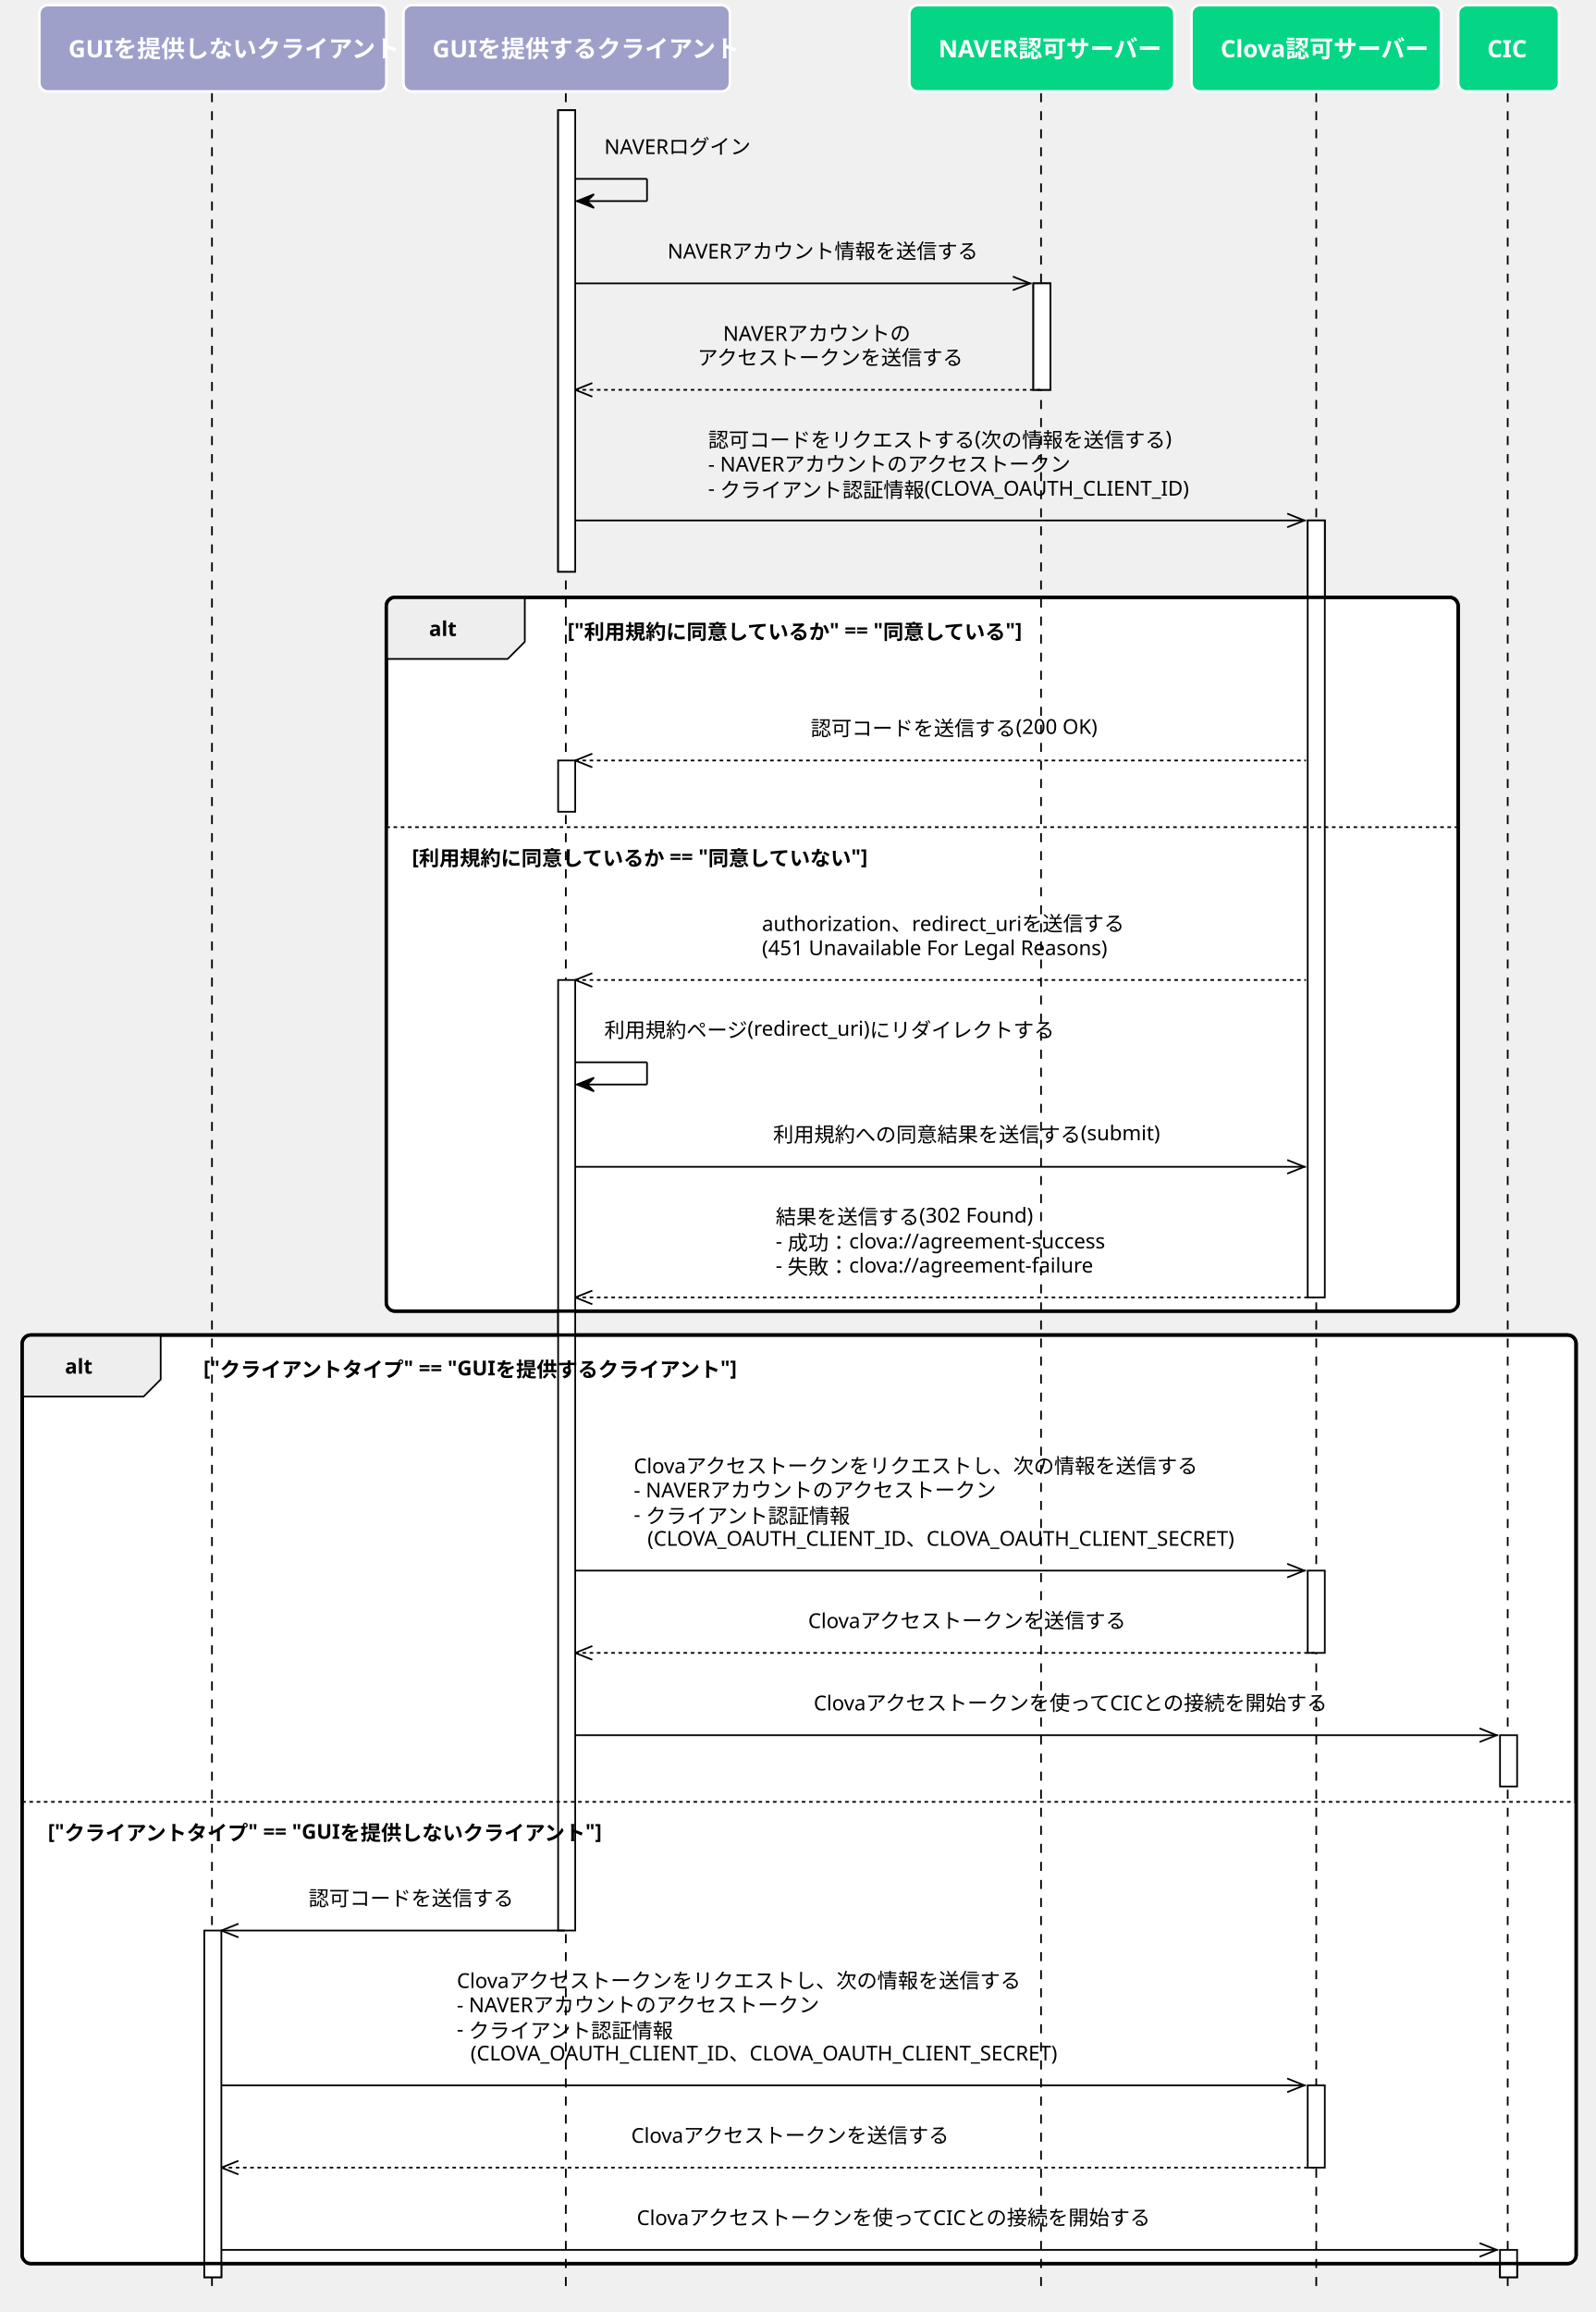
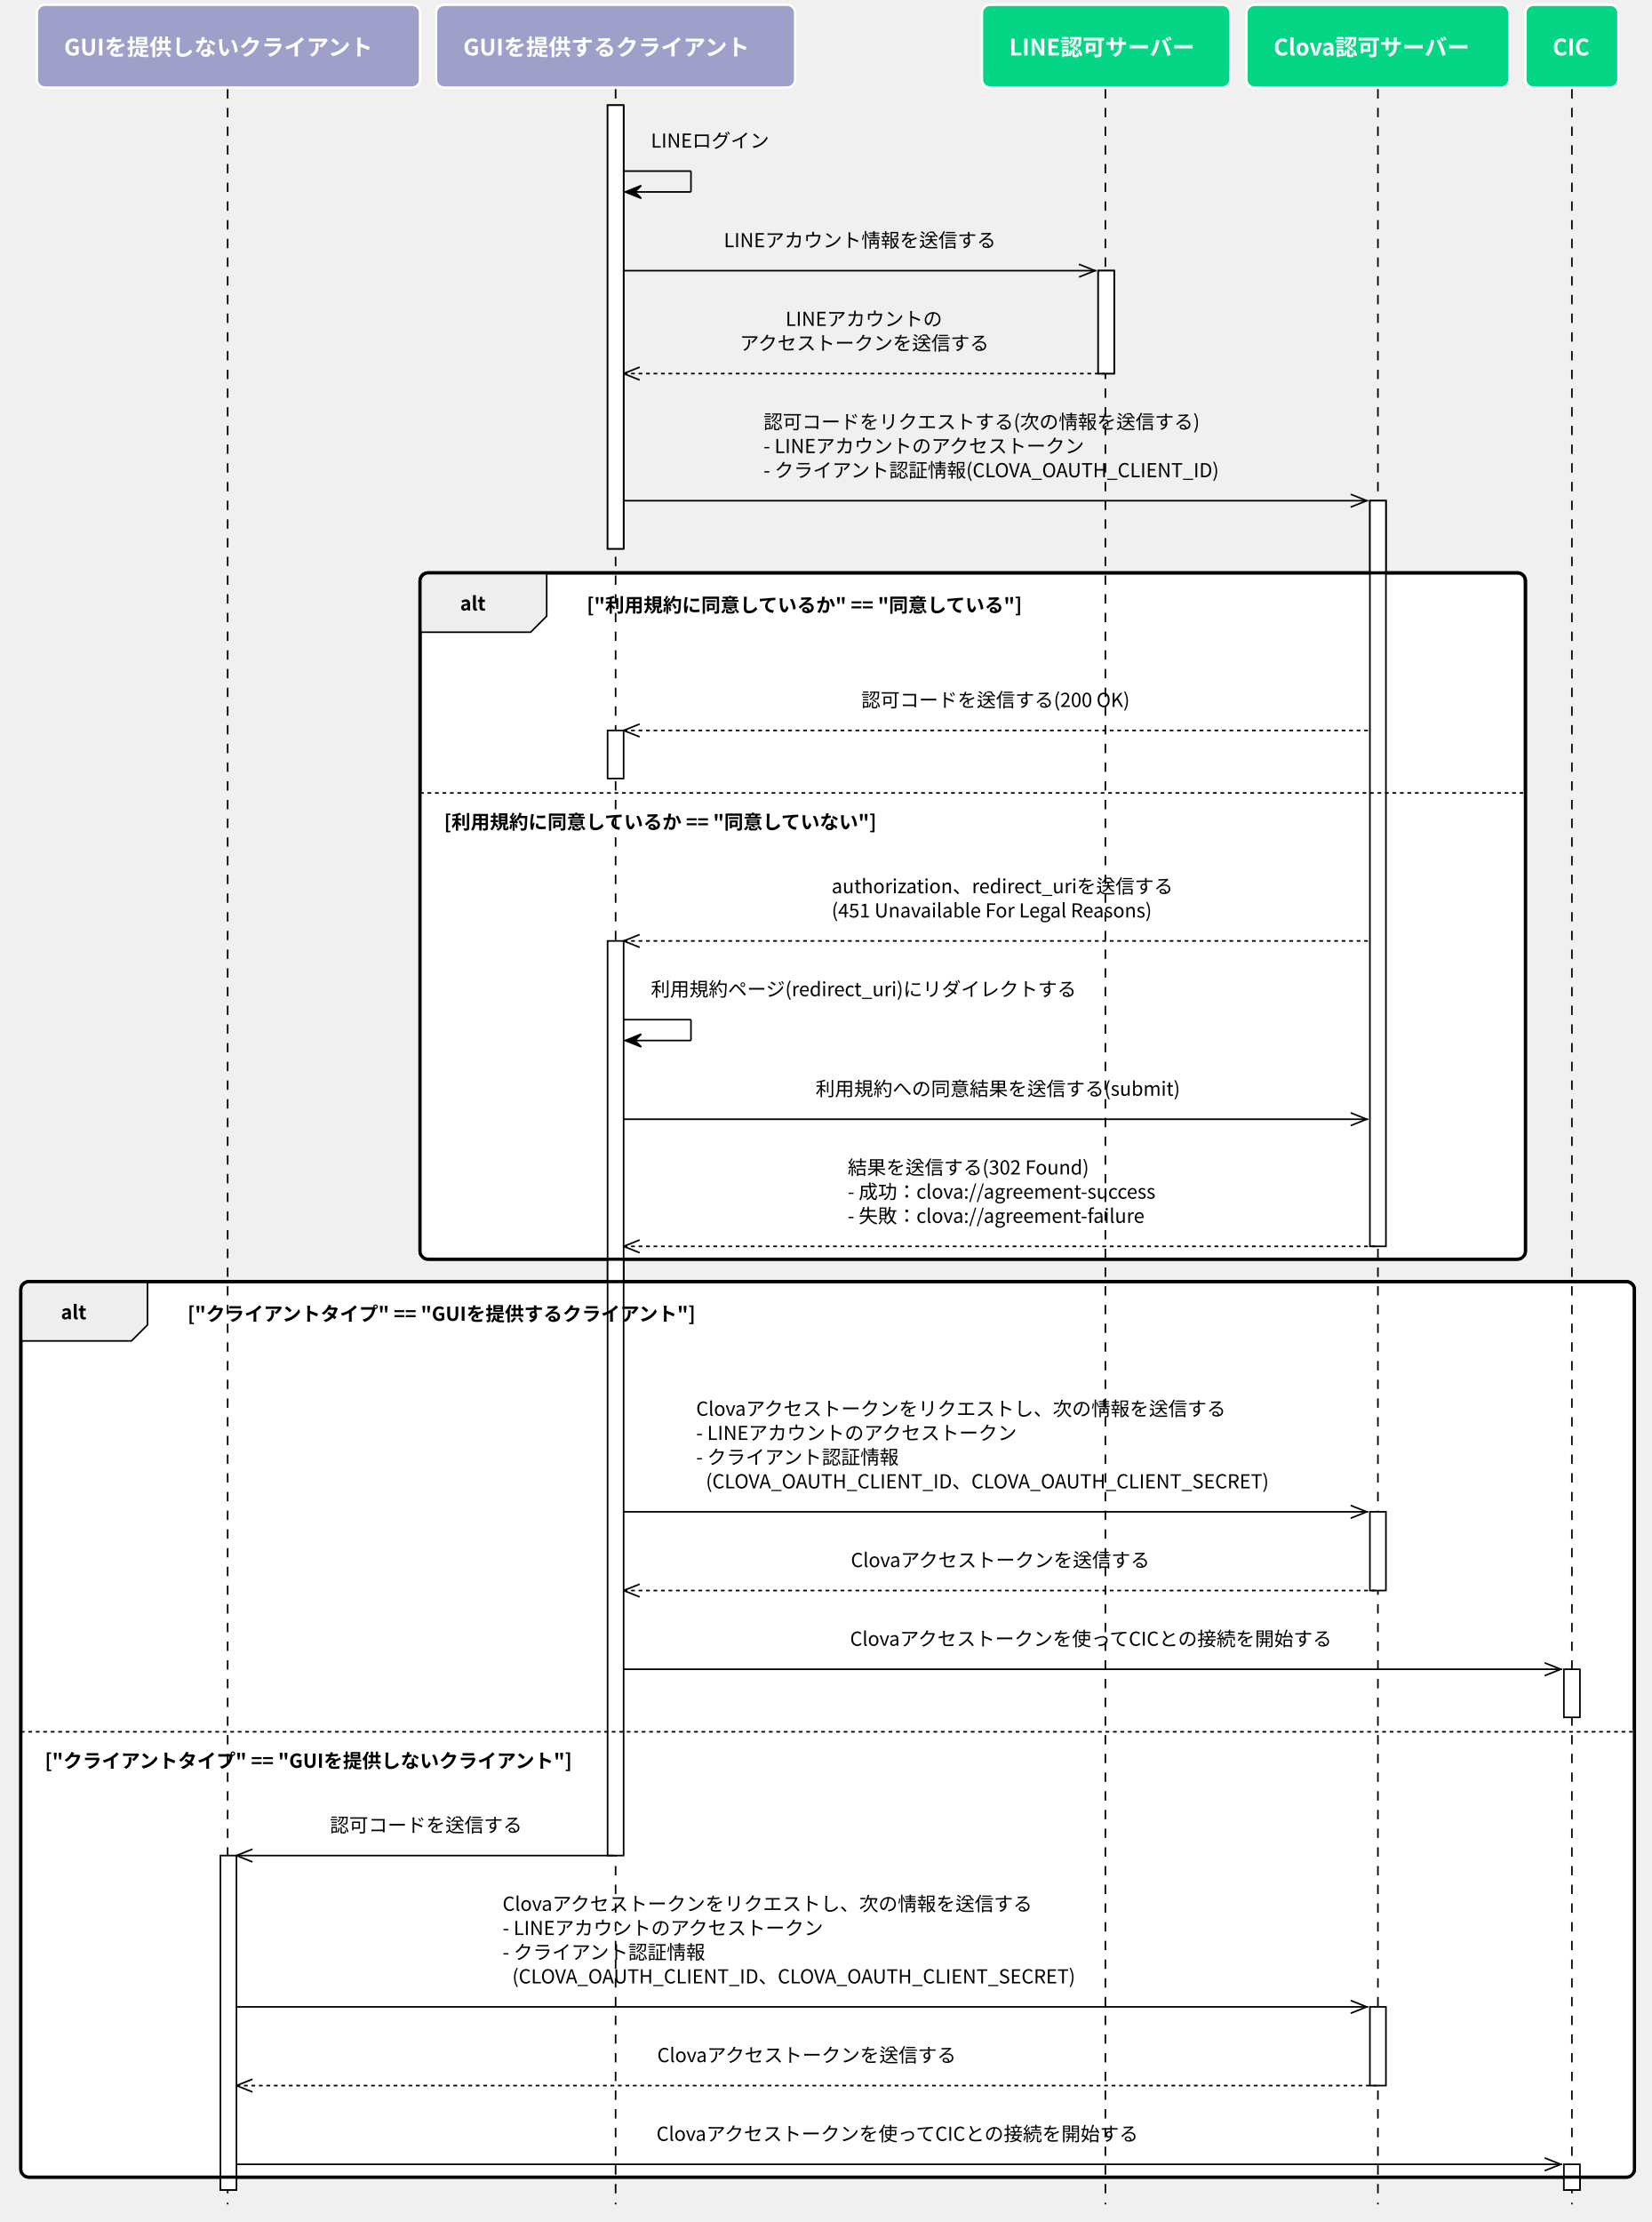
- <svg xmlns="http://www.w3.org/2000/svg" contentScriptType="application/ecmascript" contentStyleType="text/css" height="1281.636px" preserveAspectRatio="none" style="width:884px;height:1281px;" version="1.1" viewBox="0 0 884 1281" width="884.736px" zoomAndPan="magnify">
+ <svg xmlns="http://www.w3.org/2000/svg" contentScriptType="application/ecmascript" contentStyleType="text/css" height="1188.193px" preserveAspectRatio="none" style="width:883px;height:1188px;" version="1.1" viewBox="0 0 883 1188" width="883.858px" zoomAndPan="magnify">
  <defs />
  <g>
-     <rect fill="#FFFFFF" height="192.1" style="stroke: #000000; stroke-width: 0.947;" width="9.473" x="113.197" y="1069.647" />
-     <rect fill="#FFFFFF" height="255.692" style="stroke: #000000; stroke-width: 0.947;" width="9.473" x="309.279" y="61.087" />
-     <rect fill="#FFFFFF" height="28.418" style="stroke: #000000; stroke-width: 0.947;" width="9.473" x="309.279" y="421.355" />
-     <rect fill="#FFFFFF" height="526.666" style="stroke: #000000; stroke-width: 0.947;" width="9.473" x="309.279" y="542.981" />
-     <rect fill="#FFFFFF" height="58.981" style="stroke: #000000; stroke-width: 0.947;" width="9.473" x="572.616" y="157.011" />
-     <rect fill="#FFFFFF" height="430.49" style="stroke: #000000; stroke-width: 0.947;" width="9.473" x="724.65" y="288.361" />
-     <rect fill="#FFFFFF" height="45.594" style="stroke: #000000; stroke-width: 0.947;" width="9.473" x="724.65" y="870.22" />
-     <rect fill="#FFFFFF" height="45.594" style="stroke: #000000; stroke-width: 0.947;" width="9.473" x="724.65" y="1155.403" />
-     <rect fill="#FFFFFF" height="28.418" style="stroke: #000000; stroke-width: 0.947;" width="9.473" x="831.216" y="961.408" />
-     <rect fill="#FFFFFF" height="15.156" style="stroke: #000000; stroke-width: 0.947;" width="9.473" x="831.216" y="1246.591" />
-     <rect fill="#FFFFFF" height="395.442" rx="4.736" ry="4.736" style="stroke: #000000; stroke-width: 1.895;" width="593.929" x="214.08" y="330.988" />
-     <rect fill="#FFFFFF" height="269.08" style="stroke: none; stroke-width: 0.947;" width="593.929" x="214.08" y="457.35" />
-     <rect fill="#FFFFFF" height="514.478" rx="4.736" ry="4.736" style="stroke: #000000; stroke-width: 1.895;" width="861.055" x="12.314" y="739.692" />
-     <rect fill="#FFFFFF" height="256.765" style="stroke: none; stroke-width: 0.947;" width="861.055" x="12.314" y="997.404" />
-     <line style="stroke: #000000; stroke-width: 0.947; stroke-dasharray: 5.0,5.0;" x1="117.46" x2="117.46" y1="51.614" y2="1270.273" />
-     <line style="stroke: #000000; stroke-width: 0.947; stroke-dasharray: 5.0,5.0;" x1="313.541" x2="313.541" y1="51.614" y2="1270.273" />
-     <line style="stroke: #000000; stroke-width: 0.947; stroke-dasharray: 5.0,5.0;" x1="576.878" x2="576.878" y1="51.614" y2="1270.273" />
-     <line style="stroke: #000000; stroke-width: 0.947; stroke-dasharray: 5.0,5.0;" x1="729.386" x2="729.386" y1="51.614" y2="1270.273" />
-     <line style="stroke: #000000; stroke-width: 0.947; stroke-dasharray: 5.0,5.0;" x1="835.479" x2="835.479" y1="51.614" y2="1270.273" />
-     <rect fill="#9EA0CA" height="47.825" rx="4.736" ry="4.736" style="stroke: #FFFFFF; stroke-width: 1.421;" width="192.293" x="21.787" y="2.842" />
-     <text fill="#FFFFFF" font-family="&quot;Malgun Gothic&quot;, sans-serif" font-size="13.262" font-weight="bold" lengthAdjust="spacingAndGlyphs" textLength="160.086" x="37.89" y="31.766">GUIを提供しないクライアント</text>
-     <rect fill="#9EA0CA" height="47.825" rx="4.736" ry="4.736" style="stroke: #FFFFFF; stroke-width: 1.421;" width="180.926" x="223.552" y="2.842" />
-     <text fill="#FFFFFF" font-family="&quot;Malgun Gothic&quot;, sans-serif" font-size="13.262" font-weight="bold" lengthAdjust="spacingAndGlyphs" textLength="148.719" x="239.655" y="31.766">GUIを提供するクライアント</text>
-     <rect fill="#05D686" height="47.825" rx="4.736" ry="4.736" style="stroke: #FFFFFF; stroke-width: 1.421;" width="146.825" x="503.94" y="2.842" />
-     <text fill="#FFFFFF" font-family="&quot;Malgun Gothic&quot;, sans-serif" font-size="13.262" font-weight="bold" lengthAdjust="spacingAndGlyphs" textLength="114.618" x="520.043" y="31.766">NAVER認可サーバー</text>
-     <rect fill="#05D686" height="47.825" rx="4.736" ry="4.736" style="stroke: #FFFFFF; stroke-width: 1.421;" width="138.299" x="660.237" y="2.842" />
-     <text fill="#FFFFFF" font-family="&quot;Malgun Gothic&quot;, sans-serif" font-size="13.262" font-weight="bold" lengthAdjust="spacingAndGlyphs" textLength="106.093" x="676.34" y="31.766">Clova認可サーバー</text>
-     <rect fill="#05D686" height="47.825" rx="4.736" ry="4.736" style="stroke: #FFFFFF; stroke-width: 1.421;" width="55.888" x="808.009" y="2.842" />
-     <text fill="#FFFFFF" font-family="&quot;Malgun Gothic&quot;, sans-serif" font-size="13.262" font-weight="bold" lengthAdjust="spacingAndGlyphs" textLength="23.681" x="824.112" y="31.766">CIC</text>
-     <rect fill="#FFFFFF" height="192.1" style="stroke: #000000; stroke-width: 0.947;" width="9.473" x="113.197" y="1069.647" />
-     <rect fill="#FFFFFF" height="255.692" style="stroke: #000000; stroke-width: 0.947;" width="9.473" x="309.279" y="61.087" />
-     <rect fill="#FFFFFF" height="28.418" style="stroke: #000000; stroke-width: 0.947;" width="9.473" x="309.279" y="421.355" />
-     <rect fill="#FFFFFF" height="526.666" style="stroke: #000000; stroke-width: 0.947;" width="9.473" x="309.279" y="542.981" />
-     <rect fill="#FFFFFF" height="58.981" style="stroke: #000000; stroke-width: 0.947;" width="9.473" x="572.616" y="157.011" />
-     <rect fill="#FFFFFF" height="430.49" style="stroke: #000000; stroke-width: 0.947;" width="9.473" x="724.65" y="288.361" />
-     <rect fill="#FFFFFF" height="45.594" style="stroke: #000000; stroke-width: 0.947;" width="9.473" x="724.65" y="870.22" />
-     <rect fill="#FFFFFF" height="45.594" style="stroke: #000000; stroke-width: 0.947;" width="9.473" x="724.65" y="1155.403" />
-     <rect fill="#FFFFFF" height="28.418" style="stroke: #000000; stroke-width: 0.947;" width="9.473" x="831.216" y="961.408" />
-     <rect fill="#FFFFFF" height="15.156" style="stroke: #000000; stroke-width: 0.947;" width="9.473" x="831.216" y="1246.591" />
-     <line style="stroke: #000000; stroke-width: 0.947;" x1="318.751" x2="358.536" y1="99.103" y2="99.103" />
-     <line style="stroke: #000000; stroke-width: 0.947;" x1="358.536" x2="358.536" y1="99.103" y2="111.417" />
-     <line style="stroke: #000000; stroke-width: 0.947;" x1="319.699" x2="358.536" y1="111.417" y2="111.417" />
-     <polygon fill="#000000" points="329.171,107.628,319.699,111.417,329.171,115.206,325.382,111.417" style="stroke: #000000; stroke-width: 0.947;" />
-     <text fill="#000000" font-family="&quot;Malgun Gothic&quot;, sans-serif" font-size="11.367" lengthAdjust="spacingAndGlyphs" textLength="75.78" x="334.855" y="85.338">NAVERログイン</text>
-     <line style="stroke: #000000; stroke-width: 0.947;" x1="570.721" x2="561.249" y1="157.011" y2="153.222" />
-     <line style="stroke: #000000; stroke-width: 0.947;" x1="570.721" x2="561.249" y1="157.011" y2="160.8" />
-     <line style="stroke: #000000; stroke-width: 0.947;" x1="318.751" x2="571.668" y1="157.011" y2="157.011" />
-     <text fill="#000000" font-family="&quot;Malgun Gothic&quot;, sans-serif" font-size="11.367" lengthAdjust="spacingAndGlyphs" textLength="151.561" x="369.903" y="143.246">NAVERアカウント情報を送信する</text>
-     <line style="stroke: #000000; stroke-width: 0.947;" x1="318.751" x2="328.224" y1="215.993" y2="212.204" />
-     <line style="stroke: #000000; stroke-width: 0.947;" x1="318.751" x2="328.224" y1="215.993" y2="219.782" />
-     <line style="stroke: #000000; stroke-width: 0.947; stroke-dasharray: 2.0,2.0;" x1="318.751" x2="576.405" y1="215.993" y2="215.993" />
-     <text fill="#000000" font-family="&quot;Malgun Gothic&quot;, sans-serif" font-size="11.367" lengthAdjust="spacingAndGlyphs" textLength="94.725" x="400.689" y="188.84">NAVERアカウントの</text>
-     <text fill="#000000" font-family="&quot;Malgun Gothic&quot;, sans-serif" font-size="11.367" lengthAdjust="spacingAndGlyphs" textLength="123.143" x="386.48" y="202.228">アクセストークンを送信する</text>
-     <line style="stroke: #000000; stroke-width: 0.947;" x1="722.756" x2="713.283" y1="288.361" y2="284.572" />
-     <line style="stroke: #000000; stroke-width: 0.947;" x1="722.756" x2="713.283" y1="288.361" y2="292.151" />
-     <line style="stroke: #000000; stroke-width: 0.947;" x1="318.751" x2="723.703" y1="288.361" y2="288.361" />
-     <text fill="#000000" font-family="&quot;Malgun Gothic&quot;, sans-serif" font-size="11.367" lengthAdjust="spacingAndGlyphs" textLength="215.974" x="392.4" y="247.822">認可コードをリクエストする(次の情報を送信する)</text>
-     <text fill="#000000" font-family="&quot;Malgun Gothic&quot;, sans-serif" font-size="11.367" lengthAdjust="spacingAndGlyphs" textLength="180.926" x="392.4" y="261.209">- NAVERアカウントのアクセストークン</text>
-     <text fill="#000000" font-family="&quot;Malgun Gothic&quot;, sans-serif" font-size="11.367" lengthAdjust="spacingAndGlyphs" textLength="258.601" x="392.4" y="274.597">- クライアント認証情報(CLOVA_OAUTH_CLIENT_ID)</text>
-     <path d="M218.816,330.988 L290.807,330.988 L290.807,355.617 L281.335,365.089 L214.08,365.089 L214.08,335.724 " fill="#EEEEEE" style="stroke: #000000; stroke-width: 0.947;" />
-     <rect fill="none" height="395.442" rx="4.736" ry="4.736" style="stroke: #000000; stroke-width: 1.895;" width="593.929" x="214.08" y="330.988" />
-     <text fill="#000000" font-family="&quot;Malgun Gothic&quot;, sans-serif" font-size="11.367" font-weight="bold" lengthAdjust="spacingAndGlyphs" textLength="15.156" x="237.761" y="352.397">alt</text>
-     <text fill="#000000" font-family="&quot;Malgun Gothic&quot;, sans-serif" font-size="11.367" font-weight="bold" lengthAdjust="spacingAndGlyphs" textLength="223.552" x="314.489" y="353.345">["利用規約に同意しているか" == "同意している"]</text>
-     <line style="stroke: #000000; stroke-width: 0.947;" x1="318.751" x2="328.224" y1="421.355" y2="417.566" />
-     <line style="stroke: #000000; stroke-width: 0.947;" x1="318.751" x2="328.224" y1="421.355" y2="425.144" />
-     <line style="stroke: #000000; stroke-width: 0.947; stroke-dasharray: 2.0,2.0;" x1="318.751" x2="723.703" y1="421.355" y2="421.355" />
-     <text fill="#000000" font-family="&quot;Malgun Gothic&quot;, sans-serif" font-size="11.367" lengthAdjust="spacingAndGlyphs" textLength="144.93" x="449.236" y="407.59">認可コードを送信する(200 OK)</text>
-     <line style="stroke: #000000; stroke-width: 0.947; stroke-dasharray: 2.0,2.0;" x1="214.08" x2="808.009" y1="458.298" y2="458.298" />
-     <text fill="#000000" font-family="&quot;Malgun Gothic&quot;, sans-serif" font-size="11.367" font-weight="bold" lengthAdjust="spacingAndGlyphs" textLength="223.552" x="228.288" y="478.76">[利用規約に同意しているか == "同意していない"]</text>
-     <line style="stroke: #000000; stroke-width: 0.947;" x1="318.751" x2="328.224" y1="542.981" y2="539.192" />
-     <line style="stroke: #000000; stroke-width: 0.947;" x1="318.751" x2="328.224" y1="542.981" y2="546.77" />
-     <line style="stroke: #000000; stroke-width: 0.947; stroke-dasharray: 2.0,2.0;" x1="318.751" x2="723.703" y1="542.981" y2="542.981" />
-     <text fill="#000000" font-family="&quot;Malgun Gothic&quot;, sans-serif" font-size="11.367" lengthAdjust="spacingAndGlyphs" textLength="188.504" x="422.239" y="515.828">authorization、redirect_uriを送信する</text>
-     <text fill="#000000" font-family="&quot;Malgun Gothic&quot;, sans-serif" font-size="11.367" lengthAdjust="spacingAndGlyphs" textLength="198.924" x="422.239" y="529.216">(451 Unavailable For Legal Reasons)</text>
-     <line style="stroke: #000000; stroke-width: 0.947;" x1="318.751" x2="358.536" y1="588.575" y2="588.575" />
-     <line style="stroke: #000000; stroke-width: 0.947;" x1="358.536" x2="358.536" y1="588.575" y2="600.889" />
-     <line style="stroke: #000000; stroke-width: 0.947;" x1="319.699" x2="358.536" y1="600.889" y2="600.889" />
-     <polygon fill="#000000" points="329.171,597.1,319.699,600.889,329.171,604.678,325.382,600.889" style="stroke: #000000; stroke-width: 0.947;" />
-     <text fill="#000000" font-family="&quot;Malgun Gothic&quot;, sans-serif" font-size="11.367" lengthAdjust="spacingAndGlyphs" textLength="221.658" x="334.855" y="574.81">利用規約ページ(redirect_uri)にリダイレクトする</text>
-     <line style="stroke: #000000; stroke-width: 0.947;" x1="722.756" x2="713.283" y1="646.483" y2="642.694" />
-     <line style="stroke: #000000; stroke-width: 0.947;" x1="722.756" x2="713.283" y1="646.483" y2="650.272" />
-     <line style="stroke: #000000; stroke-width: 0.947;" x1="318.751" x2="723.703" y1="646.483" y2="646.483" />
-     <text fill="#000000" font-family="&quot;Malgun Gothic&quot;, sans-serif" font-size="11.367" lengthAdjust="spacingAndGlyphs" textLength="186.609" x="428.396" y="632.718">利用規約への同意結果を送信する(submit)</text>
-     <line style="stroke: #000000; stroke-width: 0.947;" x1="318.751" x2="328.224" y1="718.852" y2="715.063" />
-     <line style="stroke: #000000; stroke-width: 0.947;" x1="318.751" x2="328.224" y1="718.852" y2="722.641" />
-     <line style="stroke: #000000; stroke-width: 0.947; stroke-dasharray: 2.0,2.0;" x1="318.751" x2="728.439" y1="718.852" y2="718.852" />
-     <text fill="#000000" font-family="&quot;Malgun Gothic&quot;, sans-serif" font-size="11.367" lengthAdjust="spacingAndGlyphs" textLength="133.563" x="429.817" y="678.312">結果を送信する(302 Found)</text>
-     <text fill="#000000" font-family="&quot;Malgun Gothic&quot;, sans-serif" font-size="11.367" lengthAdjust="spacingAndGlyphs" textLength="188.504" x="429.817" y="691.7">- 成功：clova://agreement-success</text>
-     <text fill="#000000" font-family="&quot;Malgun Gothic&quot;, sans-serif" font-size="11.367" lengthAdjust="spacingAndGlyphs" textLength="180.926" x="429.817" y="705.087">- 失敗：clova://agreement-failure</text>
-     <path d="M17.051,739.692 L89.042,739.692 L89.042,764.32 L79.569,773.793 L12.314,773.793 L12.314,744.428 " fill="#EEEEEE" style="stroke: #000000; stroke-width: 0.947;" />
-     <rect fill="none" height="514.478" rx="4.736" ry="4.736" style="stroke: #000000; stroke-width: 1.895;" width="861.055" x="12.314" y="739.692" />
-     <text fill="#000000" font-family="&quot;Malgun Gothic&quot;, sans-serif" font-size="11.367" font-weight="bold" lengthAdjust="spacingAndGlyphs" textLength="15.156" x="35.996" y="761.101">alt</text>
-     <text fill="#000000" font-family="&quot;Malgun Gothic&quot;, sans-serif" font-size="11.367" font-weight="bold" lengthAdjust="spacingAndGlyphs" textLength="263.337" x="112.723" y="762.048">["クライアントタイプ" == "GUIを提供するクライアント"]</text>
-     <line style="stroke: #000000; stroke-width: 0.947;" x1="722.756" x2="713.283" y1="870.22" y2="866.431" />
-     <line style="stroke: #000000; stroke-width: 0.947;" x1="722.756" x2="713.283" y1="870.22" y2="874.009" />
-     <line style="stroke: #000000; stroke-width: 0.947;" x1="318.751" x2="723.703" y1="870.22" y2="870.22" />
-     <text fill="#000000" font-family="&quot;Malgun Gothic&quot;, sans-serif" font-size="11.367" lengthAdjust="spacingAndGlyphs" textLength="264.284" x="351.195" y="816.293">Clovaアクセストークンをリクエストし、次の情報を送信する</text>
-     <text fill="#000000" font-family="&quot;Malgun Gothic&quot;, sans-serif" font-size="11.367" lengthAdjust="spacingAndGlyphs" textLength="180.926" x="351.195" y="829.681">- NAVERアカウントのアクセストークン</text>
-     <text fill="#000000" font-family="&quot;Malgun Gothic&quot;, sans-serif" font-size="11.367" lengthAdjust="spacingAndGlyphs" textLength="107.04" x="351.195" y="843.068">- クライアント認証情報</text>
-     <text fill="#000000" font-family="&quot;Malgun Gothic&quot;, sans-serif" font-size="11.367" lengthAdjust="spacingAndGlyphs" textLength="333.434" x="358.773" y="856.456">(CLOVA_OAUTH_CLIENT_ID、CLOVA_OAUTH_CLIENT_SECRET)</text>
-     <line style="stroke: #000000; stroke-width: 0.947;" x1="318.751" x2="328.224" y1="915.814" y2="912.025" />
-     <line style="stroke: #000000; stroke-width: 0.947;" x1="318.751" x2="328.224" y1="915.814" y2="919.603" />
-     <line style="stroke: #000000; stroke-width: 0.947; stroke-dasharray: 2.0,2.0;" x1="318.751" x2="728.439" y1="915.814" y2="915.814" />
-     <text fill="#000000" font-family="&quot;Malgun Gothic&quot;, sans-serif" font-size="11.367" lengthAdjust="spacingAndGlyphs" textLength="152.508" x="447.815" y="902.05">Clovaアクセストークンを送信する</text>
-     <line style="stroke: #000000; stroke-width: 0.947;" x1="829.322" x2="819.849" y1="961.408" y2="957.619" />
-     <line style="stroke: #000000; stroke-width: 0.947;" x1="829.322" x2="819.849" y1="961.408" y2="965.197" />
-     <line style="stroke: #000000; stroke-width: 0.947;" x1="318.751" x2="830.269" y1="961.408" y2="961.408" />
-     <text fill="#000000" font-family="&quot;Malgun Gothic&quot;, sans-serif" font-size="11.367" lengthAdjust="spacingAndGlyphs" textLength="248.181" x="450.893" y="947.644">Clovaアクセストークンを使ってCICとの接続を開始する</text>
-     <line style="stroke: #000000; stroke-width: 0.947; stroke-dasharray: 2.0,2.0;" x1="12.314" x2="873.369" y1="998.351" y2="998.351" />
-     <text fill="#000000" font-family="&quot;Malgun Gothic&quot;, sans-serif" font-size="11.367" font-weight="bold" lengthAdjust="spacingAndGlyphs" textLength="272.81" x="26.523" y="1018.814">["クライアントタイプ" == "GUIを提供しないクライアント"]</text>
-     <line style="stroke: #000000; stroke-width: 0.947;" x1="122.669" x2="132.142" y1="1069.647" y2="1065.858" />
-     <line style="stroke: #000000; stroke-width: 0.947;" x1="122.669" x2="132.142" y1="1069.647" y2="1073.436" />
-     <line style="stroke: #000000; stroke-width: 0.947;" x1="122.669" x2="313.068" y1="1069.647" y2="1069.647" />
-     <text fill="#000000" font-family="&quot;Malgun Gothic&quot;, sans-serif" font-size="11.367" lengthAdjust="spacingAndGlyphs" textLength="94.725" x="170.98" y="1055.882">認可コードを送信する</text>
-     <line style="stroke: #000000; stroke-width: 0.947;" x1="722.756" x2="713.283" y1="1155.403" y2="1151.614" />
-     <line style="stroke: #000000; stroke-width: 0.947;" x1="722.756" x2="713.283" y1="1155.403" y2="1159.192" />
-     <line style="stroke: #000000; stroke-width: 0.947;" x1="122.669" x2="723.703" y1="1155.403" y2="1155.403" />
-     <text fill="#000000" font-family="&quot;Malgun Gothic&quot;, sans-serif" font-size="11.367" lengthAdjust="spacingAndGlyphs" textLength="264.284" x="253.154" y="1101.476">Clovaアクセストークンをリクエストし、次の情報を送信する</text>
-     <text fill="#000000" font-family="&quot;Malgun Gothic&quot;, sans-serif" font-size="11.367" lengthAdjust="spacingAndGlyphs" textLength="180.926" x="253.154" y="1114.864">- NAVERアカウントのアクセストークン</text>
-     <text fill="#000000" font-family="&quot;Malgun Gothic&quot;, sans-serif" font-size="11.367" lengthAdjust="spacingAndGlyphs" textLength="107.04" x="253.154" y="1128.251">- クライアント認証情報</text>
-     <text fill="#000000" font-family="&quot;Malgun Gothic&quot;, sans-serif" font-size="11.367" lengthAdjust="spacingAndGlyphs" textLength="333.434" x="260.732" y="1141.639">(CLOVA_OAUTH_CLIENT_ID、CLOVA_OAUTH_CLIENT_SECRET)</text>
-     <line style="stroke: #000000; stroke-width: 0.947;" x1="122.669" x2="132.142" y1="1200.997" y2="1197.208" />
-     <line style="stroke: #000000; stroke-width: 0.947;" x1="122.669" x2="132.142" y1="1200.997" y2="1204.786" />
-     <line style="stroke: #000000; stroke-width: 0.947; stroke-dasharray: 2.0,2.0;" x1="122.669" x2="728.439" y1="1200.997" y2="1200.997" />
-     <text fill="#000000" font-family="&quot;Malgun Gothic&quot;, sans-serif" font-size="11.367" lengthAdjust="spacingAndGlyphs" textLength="152.508" x="349.774" y="1187.233">Clovaアクセストークンを送信する</text>
-     <line style="stroke: #000000; stroke-width: 0.947;" x1="829.322" x2="819.849" y1="1246.591" y2="1242.802" />
-     <line style="stroke: #000000; stroke-width: 0.947;" x1="829.322" x2="819.849" y1="1246.591" y2="1250.38" />
-     <line style="stroke: #000000; stroke-width: 0.947;" x1="122.669" x2="830.269" y1="1246.591" y2="1246.591" />
-     <text fill="#000000" font-family="&quot;Malgun Gothic&quot;, sans-serif" font-size="11.367" lengthAdjust="spacingAndGlyphs" textLength="248.181" x="352.853" y="1232.827">Clovaアクセストークンを使ってCICとの接続を開始する</text>
+     <rect fill="#FFFFFF" height="178.797" style="stroke: #000000; stroke-width: 0.857;" width="8.573" x="117.876" y="992.076" />
+     <rect fill="#FFFFFF" height="237.172" style="stroke: #000000; stroke-width: 0.857;" width="8.573" x="324.91" y="56.246" />
+     <rect fill="#FFFFFF" height="25.718" style="stroke: #000000; stroke-width: 0.857;" width="8.573" x="324.91" y="390.532" />
+     <rect fill="#FFFFFF" height="488.999" style="stroke: #000000; stroke-width: 0.857;" width="8.573" x="324.91" y="503.077" />
+     <rect fill="#FFFFFF" height="55.027" style="stroke: #000000; stroke-width: 0.857;" width="8.573" x="587.238" y="144.707" />
+     <rect fill="#FFFFFF" height="398.663" style="stroke: #000000; stroke-width: 0.857;" width="8.573" x="732.548" y="267.7" />
+     <rect fill="#FFFFFF" height="42.087" style="stroke: #000000; stroke-width: 0.857;" width="8.573" x="732.548" y="808.296" />
+     <rect fill="#FFFFFF" height="42.087" style="stroke: #000000; stroke-width: 0.857;" width="8.573" x="732.548" y="1072.982" />
+     <rect fill="#FFFFFF" height="25.718" style="stroke: #000000; stroke-width: 0.857;" width="8.573" x="836.279" y="892.471" />
+     <rect fill="#FFFFFF" height="13.716" style="stroke: #000000; stroke-width: 0.857;" width="8.573" x="836.279" y="1157.157" />
+     <rect fill="#FFFFFF" height="366.943" rx="4.286" ry="4.286" style="stroke: #000000; stroke-width: 1.715;" width="591.096" x="224.608" y="306.277" />
+     <rect fill="#FFFFFF" height="250.112" style="stroke: none; stroke-width: 0.857;" width="591.096" x="224.608" y="423.109" />
+     <rect fill="#FFFFFF" height="478.792" rx="4.286" ry="4.286" style="stroke: #000000; stroke-width: 1.715;" width="862.854" x="11.145" y="685.223" />
+     <rect fill="#FFFFFF" height="238.967" style="stroke: none; stroke-width: 0.857;" width="862.854" x="11.145" y="925.048" />
+     <line style="stroke: #000000; stroke-width: 0.857; stroke-dasharray: 5.0,5.0;" x1="121.734" x2="121.734" y1="47.673" y2="1178.589" />
+     <line style="stroke: #000000; stroke-width: 0.857; stroke-dasharray: 5.0,5.0;" x1="329.196" x2="329.196" y1="47.673" y2="1178.589" />
+     <line style="stroke: #000000; stroke-width: 0.857; stroke-dasharray: 5.0,5.0;" x1="591.096" x2="591.096" y1="47.673" y2="1178.589" />
+     <line style="stroke: #000000; stroke-width: 0.857; stroke-dasharray: 5.0,5.0;" x1="736.834" x2="736.834" y1="47.673" y2="1178.589" />
+     <line style="stroke: #000000; stroke-width: 0.857; stroke-dasharray: 5.0,5.0;" x1="840.565" x2="840.565" y1="47.673" y2="1178.589" />
+     <rect fill="#9EA0CA" height="44.244" rx="4.286" ry="4.286" style="stroke: #FFFFFF; stroke-width: 1.286;" width="204.89" x="19.718" y="2.572" />
+     <text fill="#FFFFFF" font-family="Noto Sans CJK KR" font-size="12.002" font-weight="bold" lengthAdjust="spacingAndGlyphs" textLength="175.743" x="34.291" y="29.605">GUIを提供しないクライアント</text>
+     <rect fill="#9EA0CA" height="44.244" rx="4.286" ry="4.286" style="stroke: #FFFFFF; stroke-width: 1.286;" width="192.031" x="233.181" y="2.572" />
+     <text fill="#FFFFFF" font-family="Noto Sans CJK KR" font-size="12.002" font-weight="bold" lengthAdjust="spacingAndGlyphs" textLength="162.884" x="247.755" y="29.605">GUIを提供するクライアント</text>
+     <rect fill="#05D686" height="44.244" rx="4.286" ry="4.286" style="stroke: #FFFFFF; stroke-width: 1.286;" width="132.879" x="525.085" y="2.572" />
+     <text fill="#FFFFFF" font-family="Noto Sans CJK KR" font-size="12.002" font-weight="bold" lengthAdjust="spacingAndGlyphs" textLength="103.731" x="539.659" y="29.605">LINE認可サーバー</text>
+     <rect fill="#05D686" height="44.244" rx="4.286" ry="4.286" style="stroke: #FFFFFF; stroke-width: 1.286;" width="140.594" x="666.537" y="2.572" />
+     <text fill="#FFFFFF" font-family="Noto Sans CJK KR" font-size="12.002" font-weight="bold" lengthAdjust="spacingAndGlyphs" textLength="111.447" x="681.111" y="29.605">Clova認可サーバー</text>
+     <rect fill="#05D686" height="44.244" rx="4.286" ry="4.286" style="stroke: #FFFFFF; stroke-width: 1.286;" width="49.722" x="815.704" y="2.572" />
+     <text fill="#FFFFFF" font-family="Noto Sans CJK KR" font-size="12.002" font-weight="bold" lengthAdjust="spacingAndGlyphs" textLength="20.575" x="830.278" y="29.605">CIC</text>
+     <rect fill="#FFFFFF" height="178.797" style="stroke: #000000; stroke-width: 0.857;" width="8.573" x="117.876" y="992.076" />
+     <rect fill="#FFFFFF" height="237.172" style="stroke: #000000; stroke-width: 0.857;" width="8.573" x="324.91" y="56.246" />
+     <rect fill="#FFFFFF" height="25.718" style="stroke: #000000; stroke-width: 0.857;" width="8.573" x="324.91" y="390.532" />
+     <rect fill="#FFFFFF" height="488.999" style="stroke: #000000; stroke-width: 0.857;" width="8.573" x="324.91" y="503.077" />
+     <rect fill="#FFFFFF" height="55.027" style="stroke: #000000; stroke-width: 0.857;" width="8.573" x="587.238" y="144.707" />
+     <rect fill="#FFFFFF" height="398.663" style="stroke: #000000; stroke-width: 0.857;" width="8.573" x="732.548" y="267.7" />
+     <rect fill="#FFFFFF" height="42.087" style="stroke: #000000; stroke-width: 0.857;" width="8.573" x="732.548" y="808.296" />
+     <rect fill="#FFFFFF" height="42.087" style="stroke: #000000; stroke-width: 0.857;" width="8.573" x="732.548" y="1072.982" />
+     <rect fill="#FFFFFF" height="25.718" style="stroke: #000000; stroke-width: 0.857;" width="8.573" x="836.279" y="892.471" />
+     <rect fill="#FFFFFF" height="13.716" style="stroke: #000000; stroke-width: 0.857;" width="8.573" x="836.279" y="1157.157" />
+     <line style="stroke: #000000; stroke-width: 0.857;" x1="333.483" x2="369.489" y1="91.475" y2="91.475" />
+     <line style="stroke: #000000; stroke-width: 0.857;" x1="369.489" x2="369.489" y1="91.475" y2="102.619" />
+     <line style="stroke: #000000; stroke-width: 0.857;" x1="334.34" x2="369.489" y1="102.619" y2="102.619" />
+     <polygon fill="#000000" points="342.913,99.19,334.34,102.619,342.913,106.049,339.484,102.619" style="stroke: #000000; stroke-width: 0.857;" />
+     <text fill="#000000" font-family="Noto Sans CJK KR" font-size="10.287" lengthAdjust="spacingAndGlyphs" textLength="64.296" x="348.057" y="78.927">LINEログイン</text>
+     <line style="stroke: #000000; stroke-width: 0.857;" x1="585.524" x2="576.951" y1="144.707" y2="141.277" />
+     <line style="stroke: #000000; stroke-width: 0.857;" x1="585.524" x2="576.951" y1="144.707" y2="148.136" />
+     <line style="stroke: #000000; stroke-width: 0.857;" x1="333.483" x2="586.381" y1="144.707" y2="144.707" />
+     <text fill="#000000" font-family="Noto Sans CJK KR" font-size="10.287" lengthAdjust="spacingAndGlyphs" textLength="146.595" x="387.063" y="132.159">LINEアカウント情報を送信する</text>
+     <line style="stroke: #000000; stroke-width: 0.857;" x1="333.483" x2="342.055" y1="199.733" y2="196.304" />
+     <line style="stroke: #000000; stroke-width: 0.857;" x1="333.483" x2="342.055" y1="199.733" y2="203.162" />
+     <line style="stroke: #000000; stroke-width: 0.857; stroke-dasharray: 2.0,2.0;" x1="333.483" x2="590.667" y1="199.733" y2="199.733" />
+     <text fill="#000000" font-family="Noto Sans CJK KR" font-size="10.287" lengthAdjust="spacingAndGlyphs" textLength="84.871" x="420.068" y="174.246">LINEアカウントの</text>
+     <text fill="#000000" font-family="Noto Sans CJK KR" font-size="10.287" lengthAdjust="spacingAndGlyphs" textLength="133.736" x="395.636" y="187.185">アクセストークンを送信する</text>
+     <line style="stroke: #000000; stroke-width: 0.857;" x1="730.833" x2="722.26" y1="267.7" y2="264.271" />
+     <line style="stroke: #000000; stroke-width: 0.857;" x1="730.833" x2="722.26" y1="267.7" y2="271.129" />
+     <line style="stroke: #000000; stroke-width: 0.857;" x1="333.483" x2="731.69" y1="267.7" y2="267.7" />
+     <text fill="#000000" font-family="Noto Sans CJK KR" font-size="10.287" lengthAdjust="spacingAndGlyphs" textLength="233.181" x="408.281" y="229.273">認可コードをリクエストする(次の情報を送信する)</text>
+     <text fill="#000000" font-family="Noto Sans CJK KR" font-size="10.287" lengthAdjust="spacingAndGlyphs" textLength="173.171" x="408.281" y="242.212">- LINEアカウントのアクセストークン</text>
+     <text fill="#000000" font-family="Noto Sans CJK KR" font-size="10.287" lengthAdjust="spacingAndGlyphs" textLength="249.469" x="408.281" y="255.152">- クライアント認証情報(CLOVA_OAUTH_CLIENT_ID)</text>
+     <path d="M228.894,306.277 L292.333,306.277 L292.333,329.424 L283.76,337.997 L224.608,337.997 L224.608,310.564 " fill="#EEEEEE" style="stroke: #000000; stroke-width: 0.857;" />
+     <rect fill="none" height="366.943" rx="4.286" ry="4.286" style="stroke: #000000; stroke-width: 1.715;" width="591.096" x="224.608" y="306.277" />
+     <text fill="#000000" font-family="Noto Sans CJK KR" font-size="10.287" font-weight="bold" lengthAdjust="spacingAndGlyphs" textLength="12.002" x="246.04" y="326.387">alt</text>
+     <text fill="#000000" font-family="Noto Sans CJK KR" font-size="10.287" font-weight="bold" lengthAdjust="spacingAndGlyphs" textLength="245.183" x="313.765" y="327.244">["利用規約に同意しているか" == "同意している"]</text>
+     <line style="stroke: #000000; stroke-width: 0.857;" x1="333.483" x2="342.055" y1="390.532" y2="387.103" />
+     <line style="stroke: #000000; stroke-width: 0.857;" x1="333.483" x2="342.055" y1="390.532" y2="393.961" />
+     <line style="stroke: #000000; stroke-width: 0.857; stroke-dasharray: 2.0,2.0;" x1="333.483" x2="731.69" y1="390.532" y2="390.532" />
+     <text fill="#000000" font-family="Noto Sans CJK KR" font-size="10.287" lengthAdjust="spacingAndGlyphs" textLength="144.881" x="460.575" y="377.984">認可コードを送信する(200 OK)</text>
+     <line style="stroke: #000000; stroke-width: 0.857; stroke-dasharray: 2.0,2.0;" x1="224.608" x2="815.704" y1="423.966" y2="423.966" />
+     <text fill="#000000" font-family="Noto Sans CJK KR" font-size="10.287" font-weight="bold" lengthAdjust="spacingAndGlyphs" textLength="246.04" x="237.467" y="443.218">[利用規約に同意しているか == "同意していない"]</text>
+     <line style="stroke: #000000; stroke-width: 0.857;" x1="333.483" x2="342.055" y1="503.077" y2="499.648" />
+     <line style="stroke: #000000; stroke-width: 0.857;" x1="333.483" x2="342.055" y1="503.077" y2="506.506" />
+     <line style="stroke: #000000; stroke-width: 0.857; stroke-dasharray: 2.0,2.0;" x1="333.483" x2="731.69" y1="503.077" y2="503.077" />
+     <text fill="#000000" font-family="Noto Sans CJK KR" font-size="10.287" lengthAdjust="spacingAndGlyphs" textLength="174.886" x="444.715" y="477.59">authorization、redirect_uriを送信する</text>
+     <text fill="#000000" font-family="Noto Sans CJK KR" font-size="10.287" lengthAdjust="spacingAndGlyphs" textLength="176.6" x="444.715" y="490.529">(451 Unavailable For Legal Reasons)</text>
+     <line style="stroke: #000000; stroke-width: 0.857;" x1="333.483" x2="369.489" y1="545.164" y2="545.164" />
+     <line style="stroke: #000000; stroke-width: 0.857;" x1="369.489" x2="369.489" y1="545.164" y2="556.309" />
+     <line style="stroke: #000000; stroke-width: 0.857;" x1="334.34" x2="369.489" y1="556.309" y2="556.309" />
+     <polygon fill="#000000" points="342.913,552.88,334.34,556.309,342.913,559.738,339.484,556.309" style="stroke: #000000; stroke-width: 0.857;" />
+     <text fill="#000000" font-family="Noto Sans CJK KR" font-size="10.287" lengthAdjust="spacingAndGlyphs" textLength="224.608" x="348.057" y="532.617">利用規約ページ(redirect_uri)にリダイレクトする</text>
+     <line style="stroke: #000000; stroke-width: 0.857;" x1="730.833" x2="722.26" y1="598.396" y2="594.967" />
+     <line style="stroke: #000000; stroke-width: 0.857;" x1="730.833" x2="722.26" y1="598.396" y2="601.825" />
+     <line style="stroke: #000000; stroke-width: 0.857;" x1="333.483" x2="731.69" y1="598.396" y2="598.396" />
+     <text fill="#000000" font-family="Noto Sans CJK KR" font-size="10.287" lengthAdjust="spacingAndGlyphs" textLength="193.746" x="436.142" y="585.848">利用規約への同意結果を送信する(submit)</text>
+     <line style="stroke: #000000; stroke-width: 0.857;" x1="333.483" x2="342.055" y1="666.363" y2="662.933" />
+     <line style="stroke: #000000; stroke-width: 0.857;" x1="333.483" x2="342.055" y1="666.363" y2="669.792" />
+     <line style="stroke: #000000; stroke-width: 0.857; stroke-dasharray: 2.0,2.0;" x1="333.483" x2="735.977" y1="666.363" y2="666.363" />
+     <text fill="#000000" font-family="Noto Sans CJK KR" font-size="10.287" lengthAdjust="spacingAndGlyphs" textLength="129.45" x="453.288" y="627.936">結果を送信する(302 Found)</text>
+     <text fill="#000000" font-family="Noto Sans CJK KR" font-size="10.287" lengthAdjust="spacingAndGlyphs" textLength="163.741" x="453.288" y="640.875">- 成功：clova://agreement-success</text>
+     <text fill="#000000" font-family="Noto Sans CJK KR" font-size="10.287" lengthAdjust="spacingAndGlyphs" textLength="152.596" x="453.288" y="653.815">- 失敗：clova://agreement-failure</text>
+     <path d="M15.431,685.223 L78.87,685.223 L78.87,708.37 L70.297,716.942 L11.145,716.942 L11.145,689.509 " fill="#EEEEEE" style="stroke: #000000; stroke-width: 0.857;" />
+     <rect fill="none" height="478.792" rx="4.286" ry="4.286" style="stroke: #000000; stroke-width: 1.715;" width="862.854" x="11.145" y="685.223" />
+     <text fill="#000000" font-family="Noto Sans CJK KR" font-size="10.287" font-weight="bold" lengthAdjust="spacingAndGlyphs" textLength="12.002" x="32.577" y="705.332">alt</text>
+     <text fill="#000000" font-family="Noto Sans CJK KR" font-size="10.287" font-weight="bold" lengthAdjust="spacingAndGlyphs" textLength="283.76" x="100.302" y="706.189">["クライアントタイプ" == "GUIを提供するクライアント"]</text>
+     <line style="stroke: #000000; stroke-width: 0.857;" x1="730.833" x2="722.26" y1="808.296" y2="804.867" />
+     <line style="stroke: #000000; stroke-width: 0.857;" x1="730.833" x2="722.26" y1="808.296" y2="811.726" />
+     <line style="stroke: #000000; stroke-width: 0.857;" x1="333.483" x2="731.69" y1="808.296" y2="808.296" />
+     <text fill="#000000" font-family="Noto Sans CJK KR" font-size="10.287" lengthAdjust="spacingAndGlyphs" textLength="283.76" x="372.275" y="756.93">Clovaアクセストークンをリクエストし、次の情報を送信する</text>
+     <text fill="#000000" font-family="Noto Sans CJK KR" font-size="10.287" lengthAdjust="spacingAndGlyphs" textLength="173.171" x="372.275" y="769.869">- LINEアカウントのアクセストークン</text>
+     <text fill="#000000" font-family="Noto Sans CJK KR" font-size="10.287" lengthAdjust="spacingAndGlyphs" textLength="108.875" x="372.275" y="782.809">- クライアント認証情報</text>
+     <text fill="#000000" font-family="Noto Sans CJK KR" font-size="10.287" lengthAdjust="spacingAndGlyphs" textLength="316.337" x="377.418" y="795.749">(CLOVA_OAUTH_CLIENT_ID、CLOVA_OAUTH_CLIENT_SECRET)</text>
+     <line style="stroke: #000000; stroke-width: 0.857;" x1="333.483" x2="342.055" y1="850.384" y2="846.955" />
+     <line style="stroke: #000000; stroke-width: 0.857;" x1="333.483" x2="342.055" y1="850.384" y2="853.813" />
+     <line style="stroke: #000000; stroke-width: 0.857; stroke-dasharray: 2.0,2.0;" x1="333.483" x2="735.977" y1="850.384" y2="850.384" />
+     <text fill="#000000" font-family="Noto Sans CJK KR" font-size="10.287" lengthAdjust="spacingAndGlyphs" textLength="160.312" x="455.002" y="837.836">Clovaアクセストークンを送信する</text>
+     <line style="stroke: #000000; stroke-width: 0.857;" x1="834.564" x2="825.991" y1="892.471" y2="889.042" />
+     <line style="stroke: #000000; stroke-width: 0.857;" x1="834.564" x2="825.991" y1="892.471" y2="895.9" />
+     <line style="stroke: #000000; stroke-width: 0.857;" x1="333.483" x2="835.421" y1="892.471" y2="892.471" />
+     <text fill="#000000" font-family="Noto Sans CJK KR" font-size="10.287" lengthAdjust="spacingAndGlyphs" textLength="260.614" x="454.574" y="879.923">Clovaアクセストークンを使ってCICとの接続を開始する</text>
+     <line style="stroke: #000000; stroke-width: 0.857; stroke-dasharray: 2.0,2.0;" x1="11.145" x2="873.999" y1="925.905" y2="925.905" />
+     <text fill="#000000" font-family="Noto Sans CJK KR" font-size="10.287" font-weight="bold" lengthAdjust="spacingAndGlyphs" textLength="294.905" x="24.004" y="945.157">["クライアントタイプ" == "GUIを提供しないクライアント"]</text>
+     <line style="stroke: #000000; stroke-width: 0.857;" x1="126.449" x2="135.022" y1="992.076" y2="988.647" />
+     <line style="stroke: #000000; stroke-width: 0.857;" x1="126.449" x2="135.022" y1="992.076" y2="995.505" />
+     <line style="stroke: #000000; stroke-width: 0.857;" x1="126.449" x2="328.339" y1="992.076" y2="992.076" />
+     <text fill="#000000" font-family="Noto Sans CJK KR" font-size="10.287" lengthAdjust="spacingAndGlyphs" textLength="102.874" x="176.386" y="979.528">認可コードを送信する</text>
+     <line style="stroke: #000000; stroke-width: 0.857;" x1="730.833" x2="722.26" y1="1072.982" y2="1069.553" />
+     <line style="stroke: #000000; stroke-width: 0.857;" x1="730.833" x2="722.26" y1="1072.982" y2="1076.411" />
+     <line style="stroke: #000000; stroke-width: 0.857;" x1="126.449" x2="731.69" y1="1072.982" y2="1072.982" />
+     <text fill="#000000" font-family="Noto Sans CJK KR" font-size="10.287" lengthAdjust="spacingAndGlyphs" textLength="283.76" x="268.758" y="1021.616">Clovaアクセストークンをリクエストし、次の情報を送信する</text>
+     <text fill="#000000" font-family="Noto Sans CJK KR" font-size="10.287" lengthAdjust="spacingAndGlyphs" textLength="173.171" x="268.758" y="1034.555">- LINEアカウントのアクセストークン</text>
+     <text fill="#000000" font-family="Noto Sans CJK KR" font-size="10.287" lengthAdjust="spacingAndGlyphs" textLength="108.875" x="268.758" y="1047.495">- クライアント認証情報</text>
+     <text fill="#000000" font-family="Noto Sans CJK KR" font-size="10.287" lengthAdjust="spacingAndGlyphs" textLength="316.337" x="273.902" y="1060.434">(CLOVA_OAUTH_CLIENT_ID、CLOVA_OAUTH_CLIENT_SECRET)</text>
+     <line style="stroke: #000000; stroke-width: 0.857;" x1="126.449" x2="135.022" y1="1115.069" y2="1111.64" />
+     <line style="stroke: #000000; stroke-width: 0.857;" x1="126.449" x2="135.022" y1="1115.069" y2="1118.498" />
+     <line style="stroke: #000000; stroke-width: 0.857; stroke-dasharray: 2.0,2.0;" x1="126.449" x2="735.977" y1="1115.069" y2="1115.069" />
+     <text fill="#000000" font-family="Noto Sans CJK KR" font-size="10.287" lengthAdjust="spacingAndGlyphs" textLength="160.312" x="351.486" y="1102.522">Clovaアクセストークンを送信する</text>
+     <line style="stroke: #000000; stroke-width: 0.857;" x1="834.564" x2="825.991" y1="1157.157" y2="1153.727" />
+     <line style="stroke: #000000; stroke-width: 0.857;" x1="834.564" x2="825.991" y1="1157.157" y2="1160.586" />
+     <line style="stroke: #000000; stroke-width: 0.857;" x1="126.449" x2="835.421" y1="1157.157" y2="1157.157" />
+     <text fill="#000000" font-family="Noto Sans CJK KR" font-size="10.287" lengthAdjust="spacingAndGlyphs" textLength="260.614" x="351.057" y="1144.609">Clovaアクセストークンを使ってCICとの接続を開始する</text>
  </g>
</svg>
